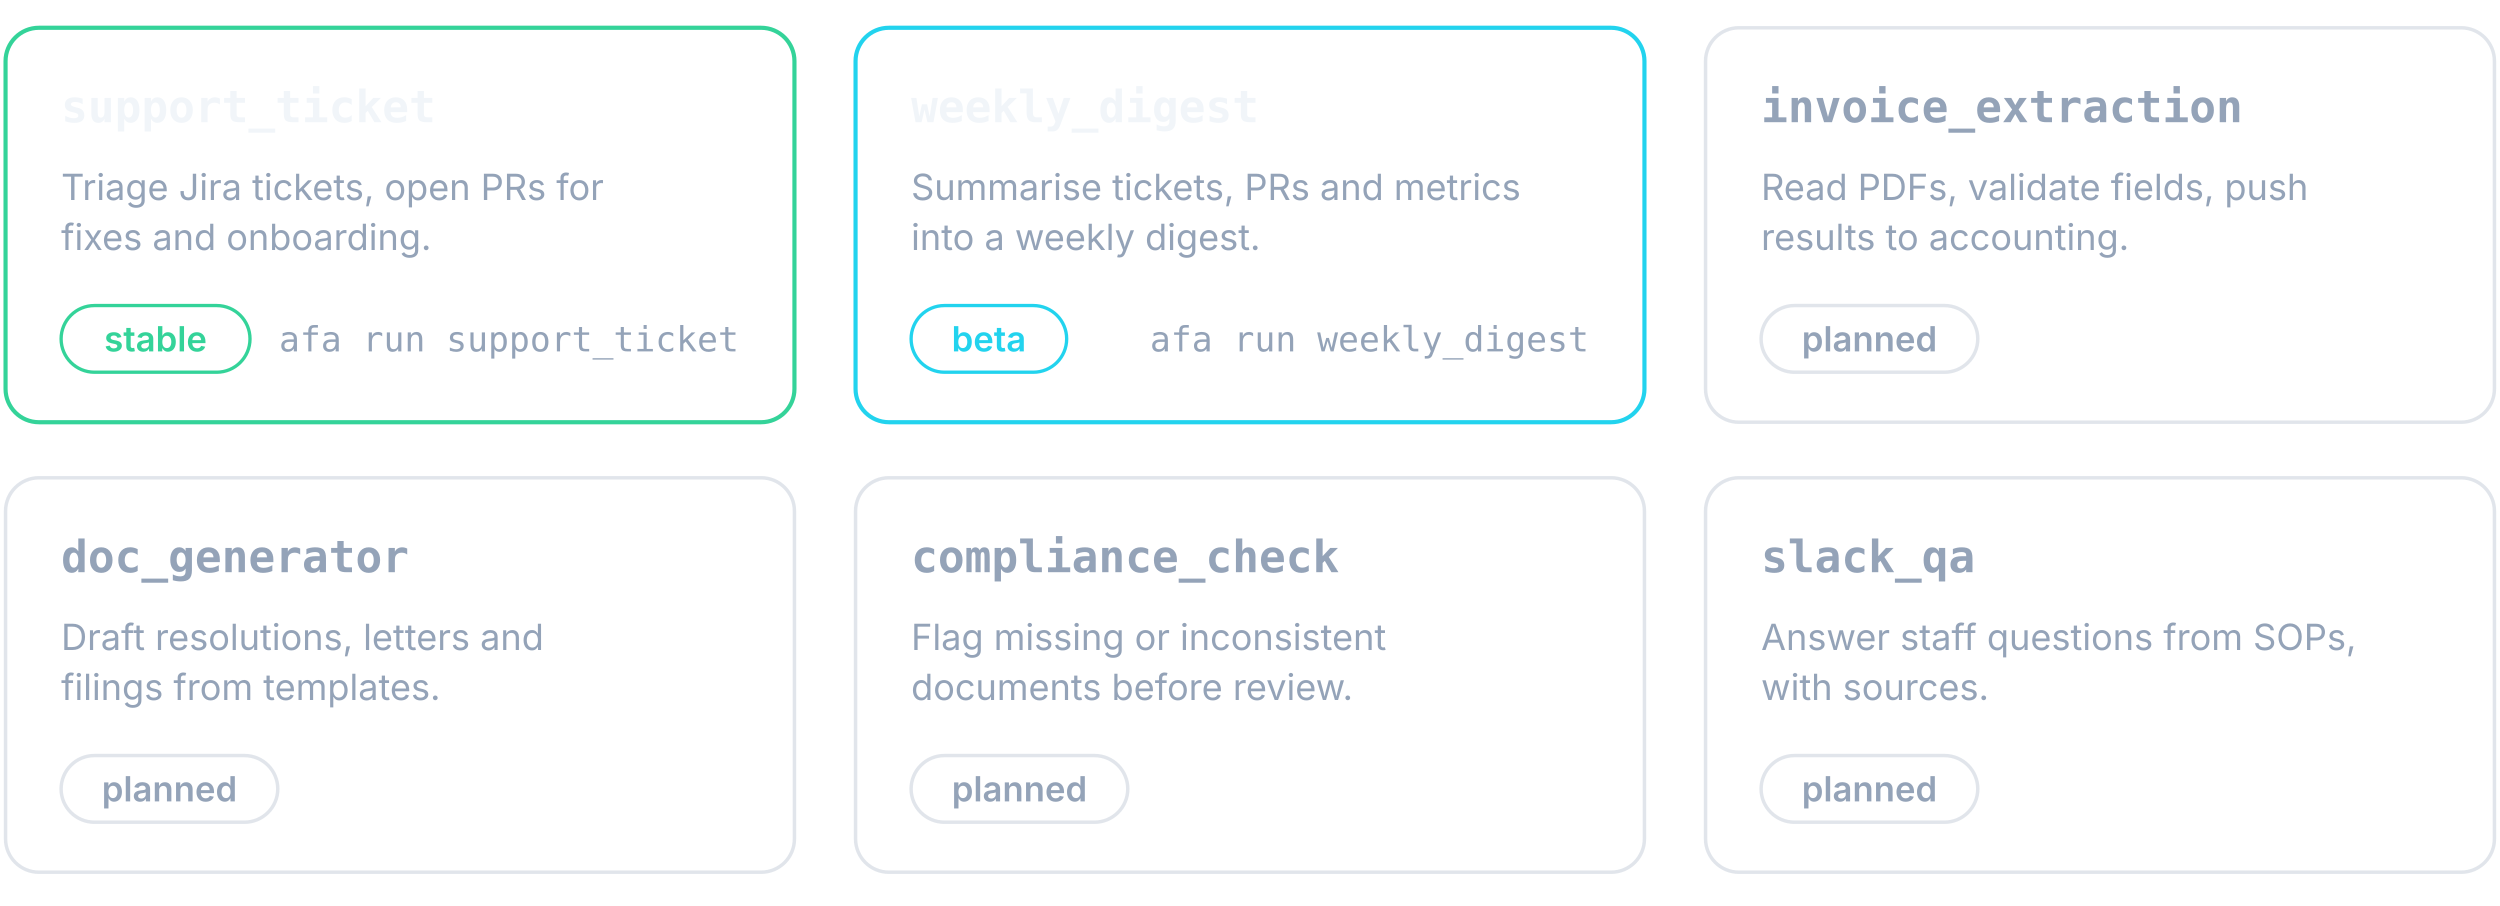
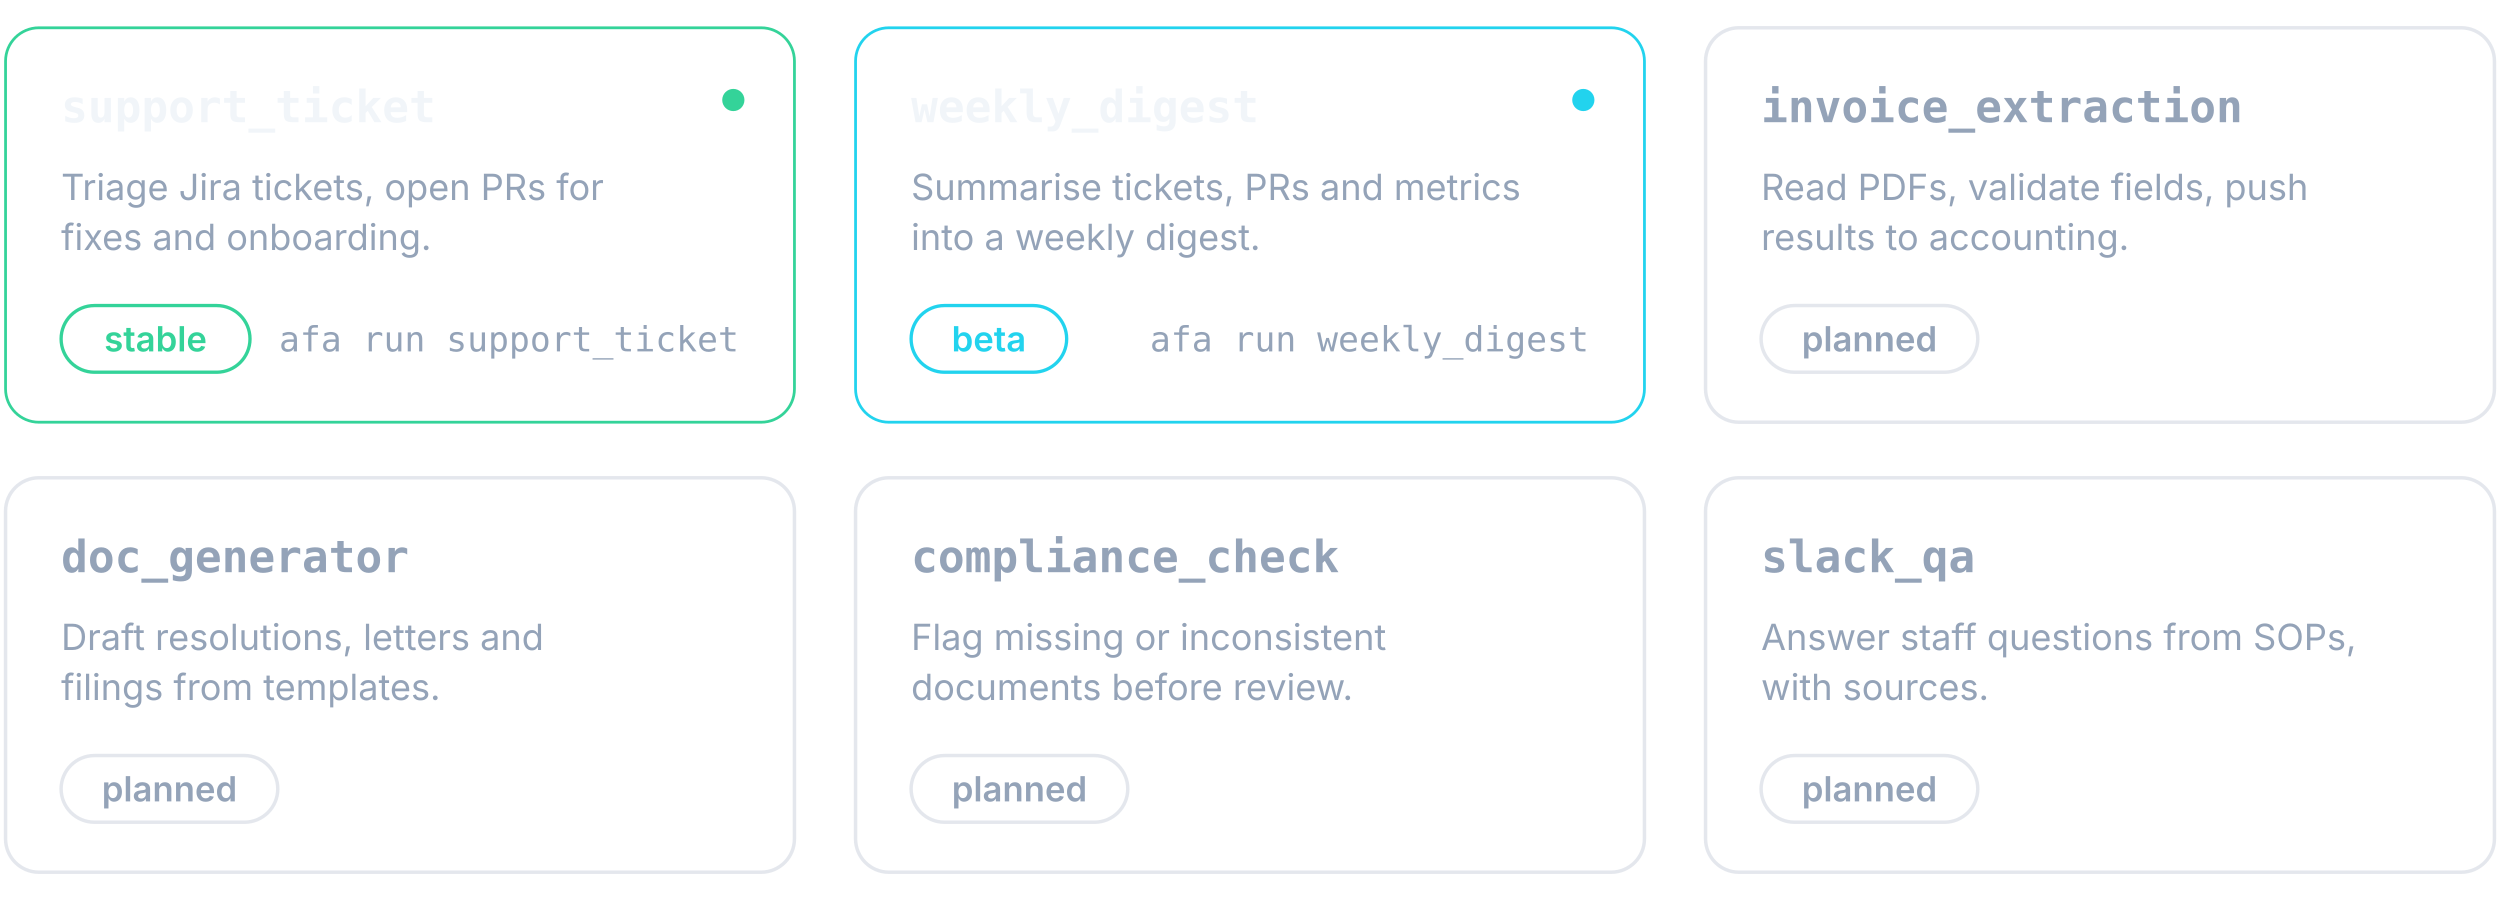
<svg xmlns="http://www.w3.org/2000/svg" viewBox="0 0 900 326" width="900" height="326" role="img" aria-label="Agent marketplace">
  <style>
  text { font-family: -apple-system, BlinkMacSystemFont, 'SF Pro Display', 'Inter', 'Segoe UI', Helvetica, Arial, sans-serif; }
  .m { font-family: 'SF Mono', ui-monospace, Menlo, Consolas, monospace; }
  .fg { fill: #F1F5F9; }
  .mut { fill: #94A3B8; }
-   .bd { fill: none; stroke: #94A3B8; stroke-opacity: 0.28; stroke-width: 1.25; }
-   .ln { stroke: #94A3B8; stroke-opacity: 0.22; }
+   .bd { fill: none; stroke: #94A3B8; stroke-opacity: 0.25; stroke-width: 1.25; }
  .indigo { fill: #818CF8; }
  .indigo-s { stroke: #818CF8; }
  .cyan { fill: #22D3EE; }
  .cyan-s { stroke: #22D3EE; }
  .emerald { fill: #34D399; }
  .emerald-s { stroke: #34D399; }
-   .g1 { stop-color: #F1F5F9; }
-   .g2 { stop-color: #818CF8; }
-   .g3 { stop-color: #22D3EE; }
-   .g4 { stop-color: #34D399; }
  @media (prefers-color-scheme: light) {
    .fg { fill: #0F172A; }
    .mut { fill: #475569; }
    .bd { stroke: #0F172A; stroke-opacity: 0.18; }
-     .ln { stroke: #0F172A; stroke-opacity: 0.18; }
    .indigo { fill: #4F46E5; }
    .indigo-s { stroke: #4F46E5; }
    .cyan { fill: #0891B2; }
    .cyan-s { stroke: #0891B2; }
    .emerald { fill: #059669; }
    .emerald-s { stroke: #059669; }
-     .g1 { stop-color: #0F172A; }
-     .g2 { stop-color: #6366F1; }
-     .g3 { stop-color: #06B6D4; }
-     .g4 { stop-color: #10B981; }
  }
-   
-   .pulse { animation: afa-pl 3.5s ease-in-out infinite; }
-   @keyframes afa-pl { 0%, 100% { stroke-opacity: 0.45; } 50% { stroke-opacity: 1; } }
-   
+ 
+   .pulse { animation: afa-mk-pl 4s ease-in-out infinite; }
+   @keyframes afa-mk-pl {
+     0%, 100% { stroke-opacity: 0.4; stroke-width: 1.4; }
+     50% { stroke-opacity: 1; stroke-width: 2.1; }
+   }
+   .dot-live { animation: afa-mk-dl 2s ease-in-out infinite; }
+   @keyframes afa-mk-dl { 0%, 100% { opacity: 1; } 50% { opacity: 0.25; } }
+ 
  @media (prefers-reduced-motion: reduce) {
    *, *::before, *::after { animation: none !important; transition: none !important; }
  }
</style>
-   <rect x="2" y="10" width="284" height="142" rx="12" fill="none" class="emerald-s pulse" stroke-width="1.5" />
+   <rect x="2" y="10" width="284" height="142" rx="12" fill="none" class="emerald-s pulse" style="animation-delay:0s" />
+   <circle cx="264" cy="36" r="4" class="emerald dot-live" />
  <text class="m fg" x="22" y="44" font-size="16" font-weight="600">support_ticket</text>
  <text x="22" y="72" font-size="13" class="mut">Triage Jira tickets, open PRs for</text>
  <text x="22" y="90" font-size="13" class="mut">fixes and onboarding.</text>
  <rect x="22" y="110" width="68" height="24" rx="12" fill="none" class="emerald-s" stroke-width="1.2" />
  <text x="56" y="126.5" text-anchor="middle" font-size="12.5" font-weight="600" class="emerald">stable</text>
  <text class="m mut" x="266" y="126.5" text-anchor="end" font-size="12.5">afa run support_ticket</text>
-   <rect x="308" y="10" width="284" height="142" rx="12" fill="none" class="cyan-s pulse" stroke-width="1.5" />
+   <rect x="308" y="10" width="284" height="142" rx="12" fill="none" class="cyan-s pulse" style="animation-delay:1s" />
+   <circle cx="570" cy="36" r="4" class="cyan dot-live" />
  <text class="m fg" x="328" y="44" font-size="16" font-weight="600">weekly_digest</text>
  <text x="328" y="72" font-size="13" class="mut">Summarise tickets, PRs and metrics</text>
  <text x="328" y="90" font-size="13" class="mut">into a weekly digest.</text>
  <rect x="328" y="110" width="56" height="24" rx="12" fill="none" class="cyan-s" stroke-width="1.2" />
  <text x="356" y="126.5" text-anchor="middle" font-size="12.5" font-weight="600" class="cyan">beta</text>
  <text class="m mut" x="572" y="126.5" text-anchor="end" font-size="12.5">afa run weekly_digest</text>
  <rect x="614" y="10" width="284" height="142" rx="12" class="bd" />
  <text class="m mut" x="634" y="44" font-size="16" font-weight="600">invoice_extraction</text>
  <text x="634" y="72" font-size="13" class="mut">Read PDFs, validate fields, push</text>
  <text x="634" y="90" font-size="13" class="mut">results to accounting.</text>
  <rect x="634" y="110" width="78" height="24" rx="12" class="bd" />
  <text x="673" y="126.5" text-anchor="middle" font-size="12.5" font-weight="600" class="mut">planned</text>
  <rect x="2" y="172" width="284" height="142" rx="12" class="bd" />
  <text class="m mut" x="22" y="206" font-size="16" font-weight="600">doc_generator</text>
  <text x="22" y="234" font-size="13" class="mut">Draft resolutions, letters and</text>
  <text x="22" y="252" font-size="13" class="mut">filings from templates.</text>
  <rect x="22" y="272" width="78" height="24" rx="12" class="bd" />
  <text x="61" y="288.5" text-anchor="middle" font-size="12.5" font-weight="600" class="mut">planned</text>
  <rect x="308" y="172" width="284" height="142" rx="12" class="bd" />
  <text class="m mut" x="328" y="206" font-size="16" font-weight="600">compliance_check</text>
  <text x="328" y="234" font-size="13" class="mut">Flag missing or inconsistent</text>
  <text x="328" y="252" font-size="13" class="mut">documents before review.</text>
  <rect x="328" y="272" width="78" height="24" rx="12" class="bd" />
  <text x="367" y="288.5" text-anchor="middle" font-size="12.5" font-weight="600" class="mut">planned</text>
  <rect x="614" y="172" width="284" height="142" rx="12" class="bd" />
  <text class="m mut" x="634" y="206" font-size="16" font-weight="600">slack_qa</text>
  <text x="634" y="234" font-size="13" class="mut">Answer staff questions from SOPs,</text>
  <text x="634" y="252" font-size="13" class="mut">with sources.</text>
  <rect x="634" y="272" width="78" height="24" rx="12" class="bd" />
  <text x="673" y="288.5" text-anchor="middle" font-size="12.5" font-weight="600" class="mut">planned</text>
</svg>
